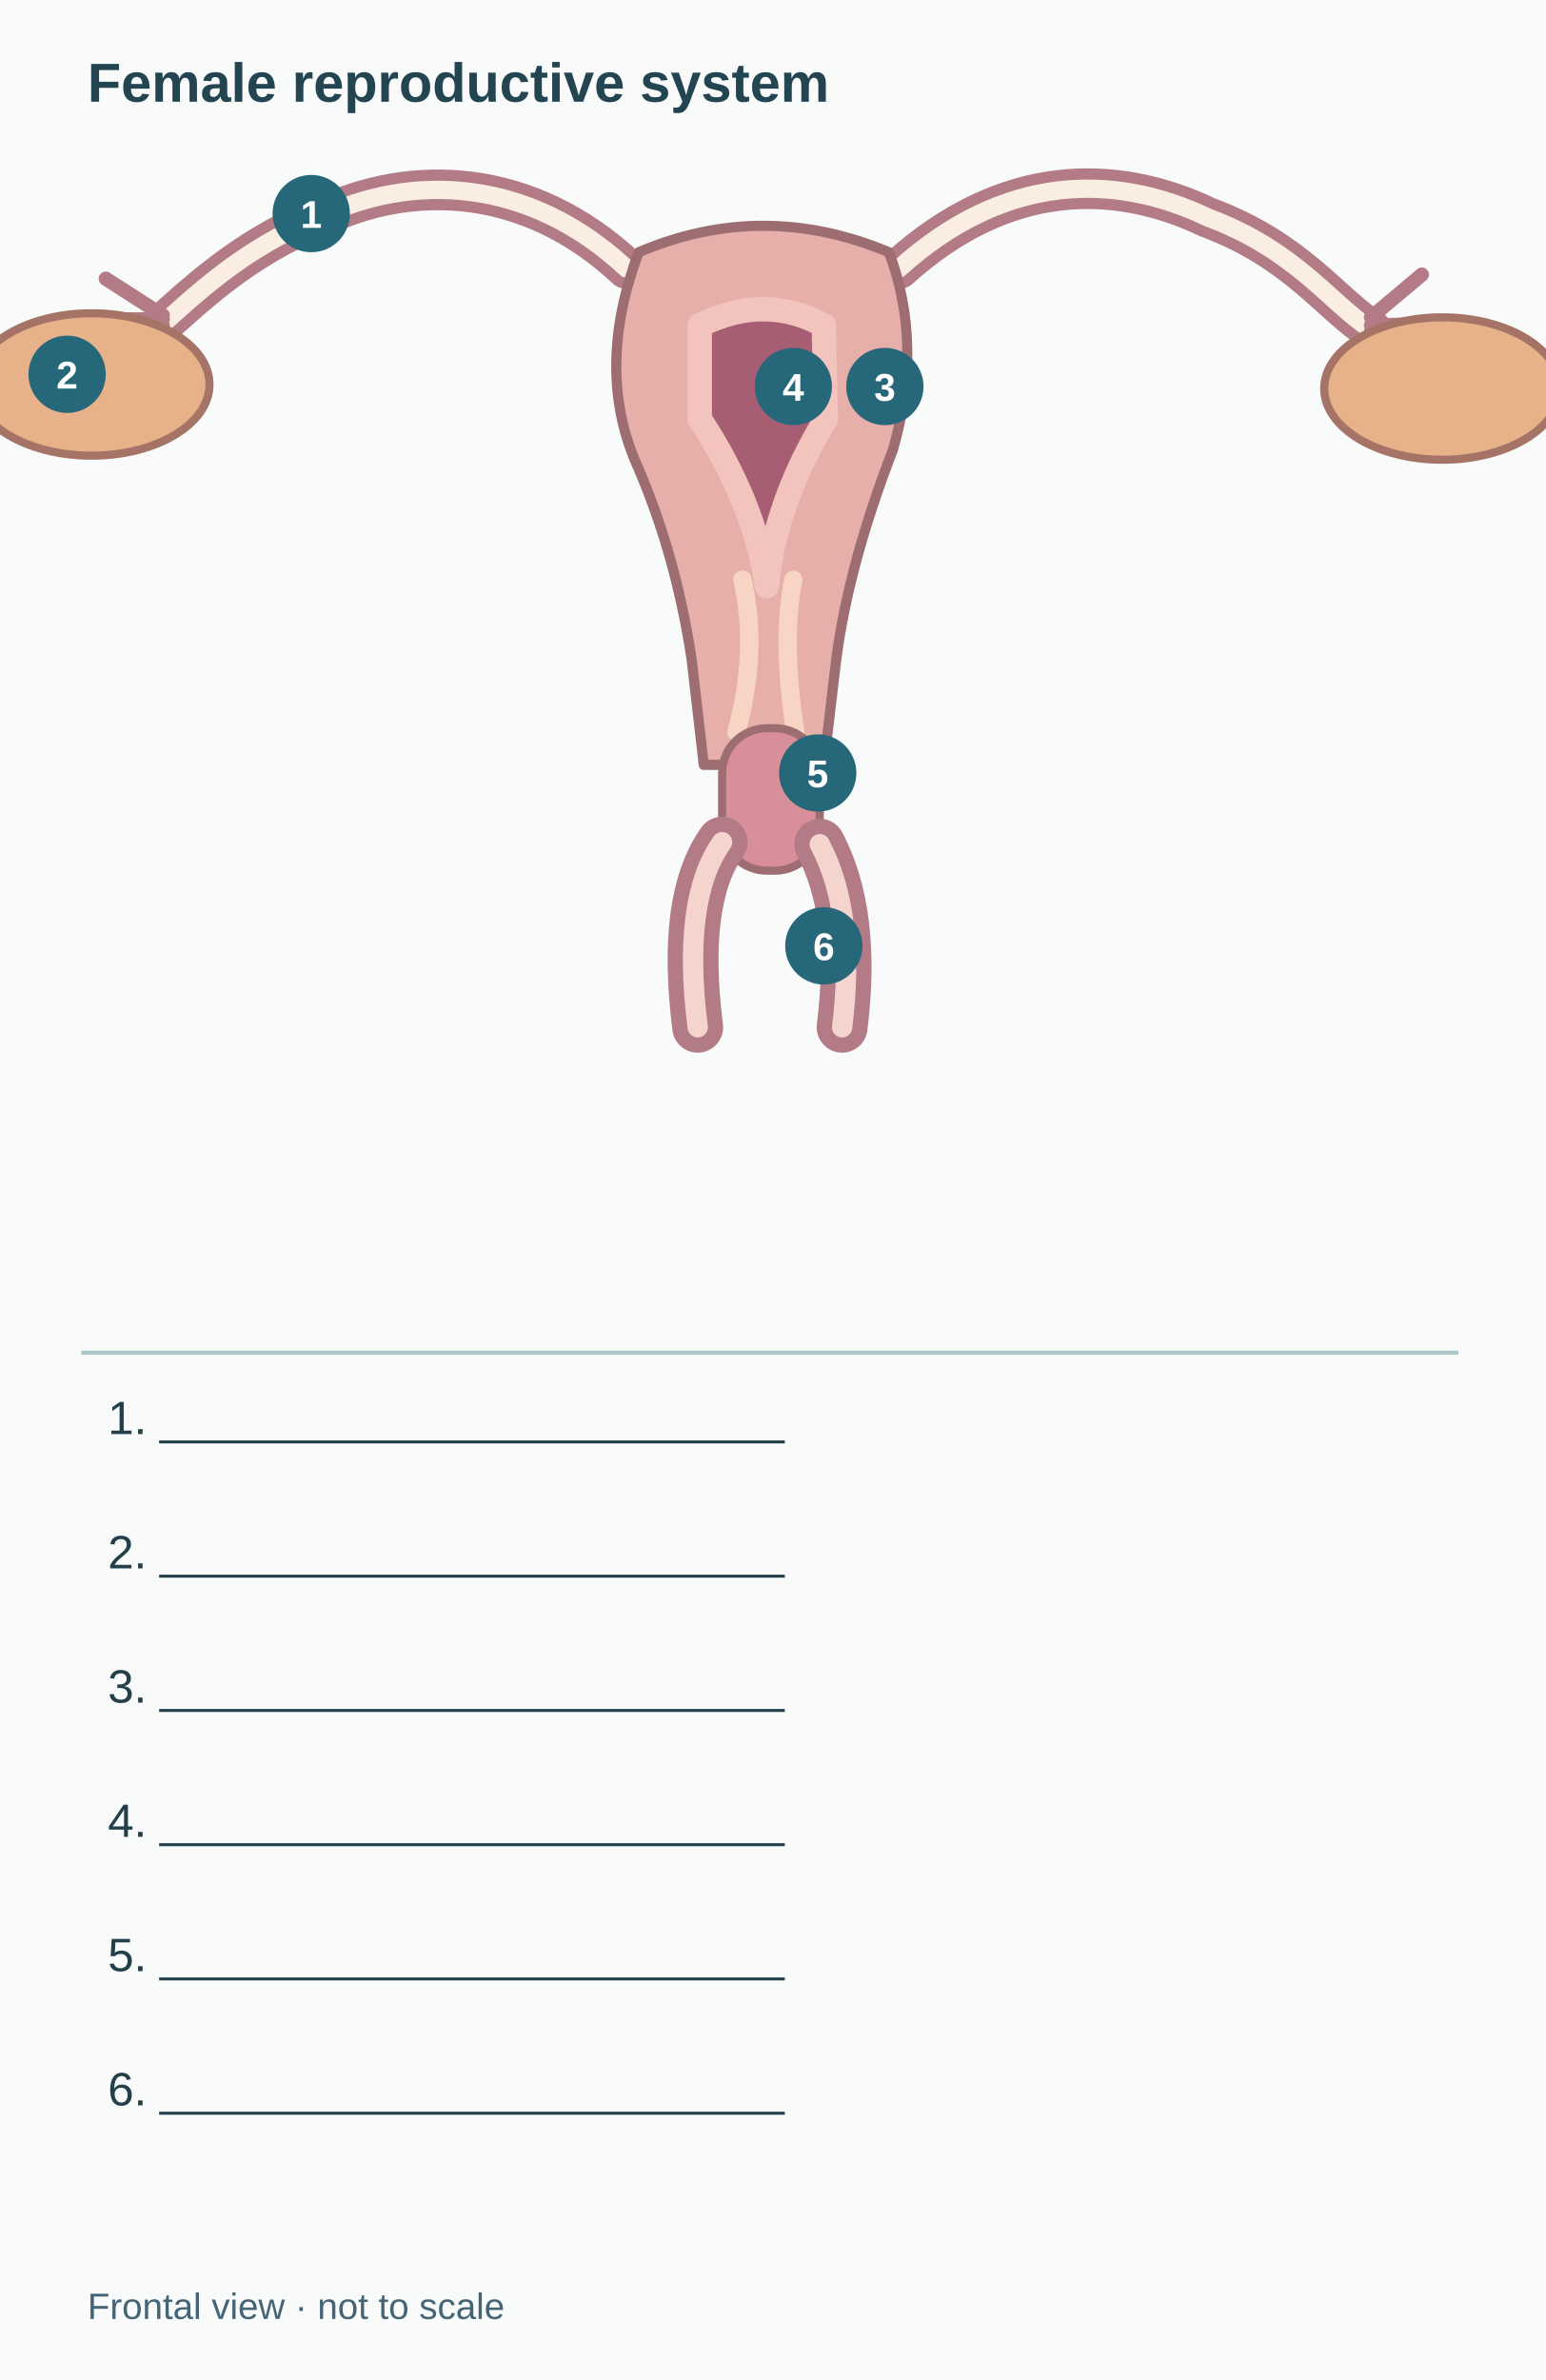
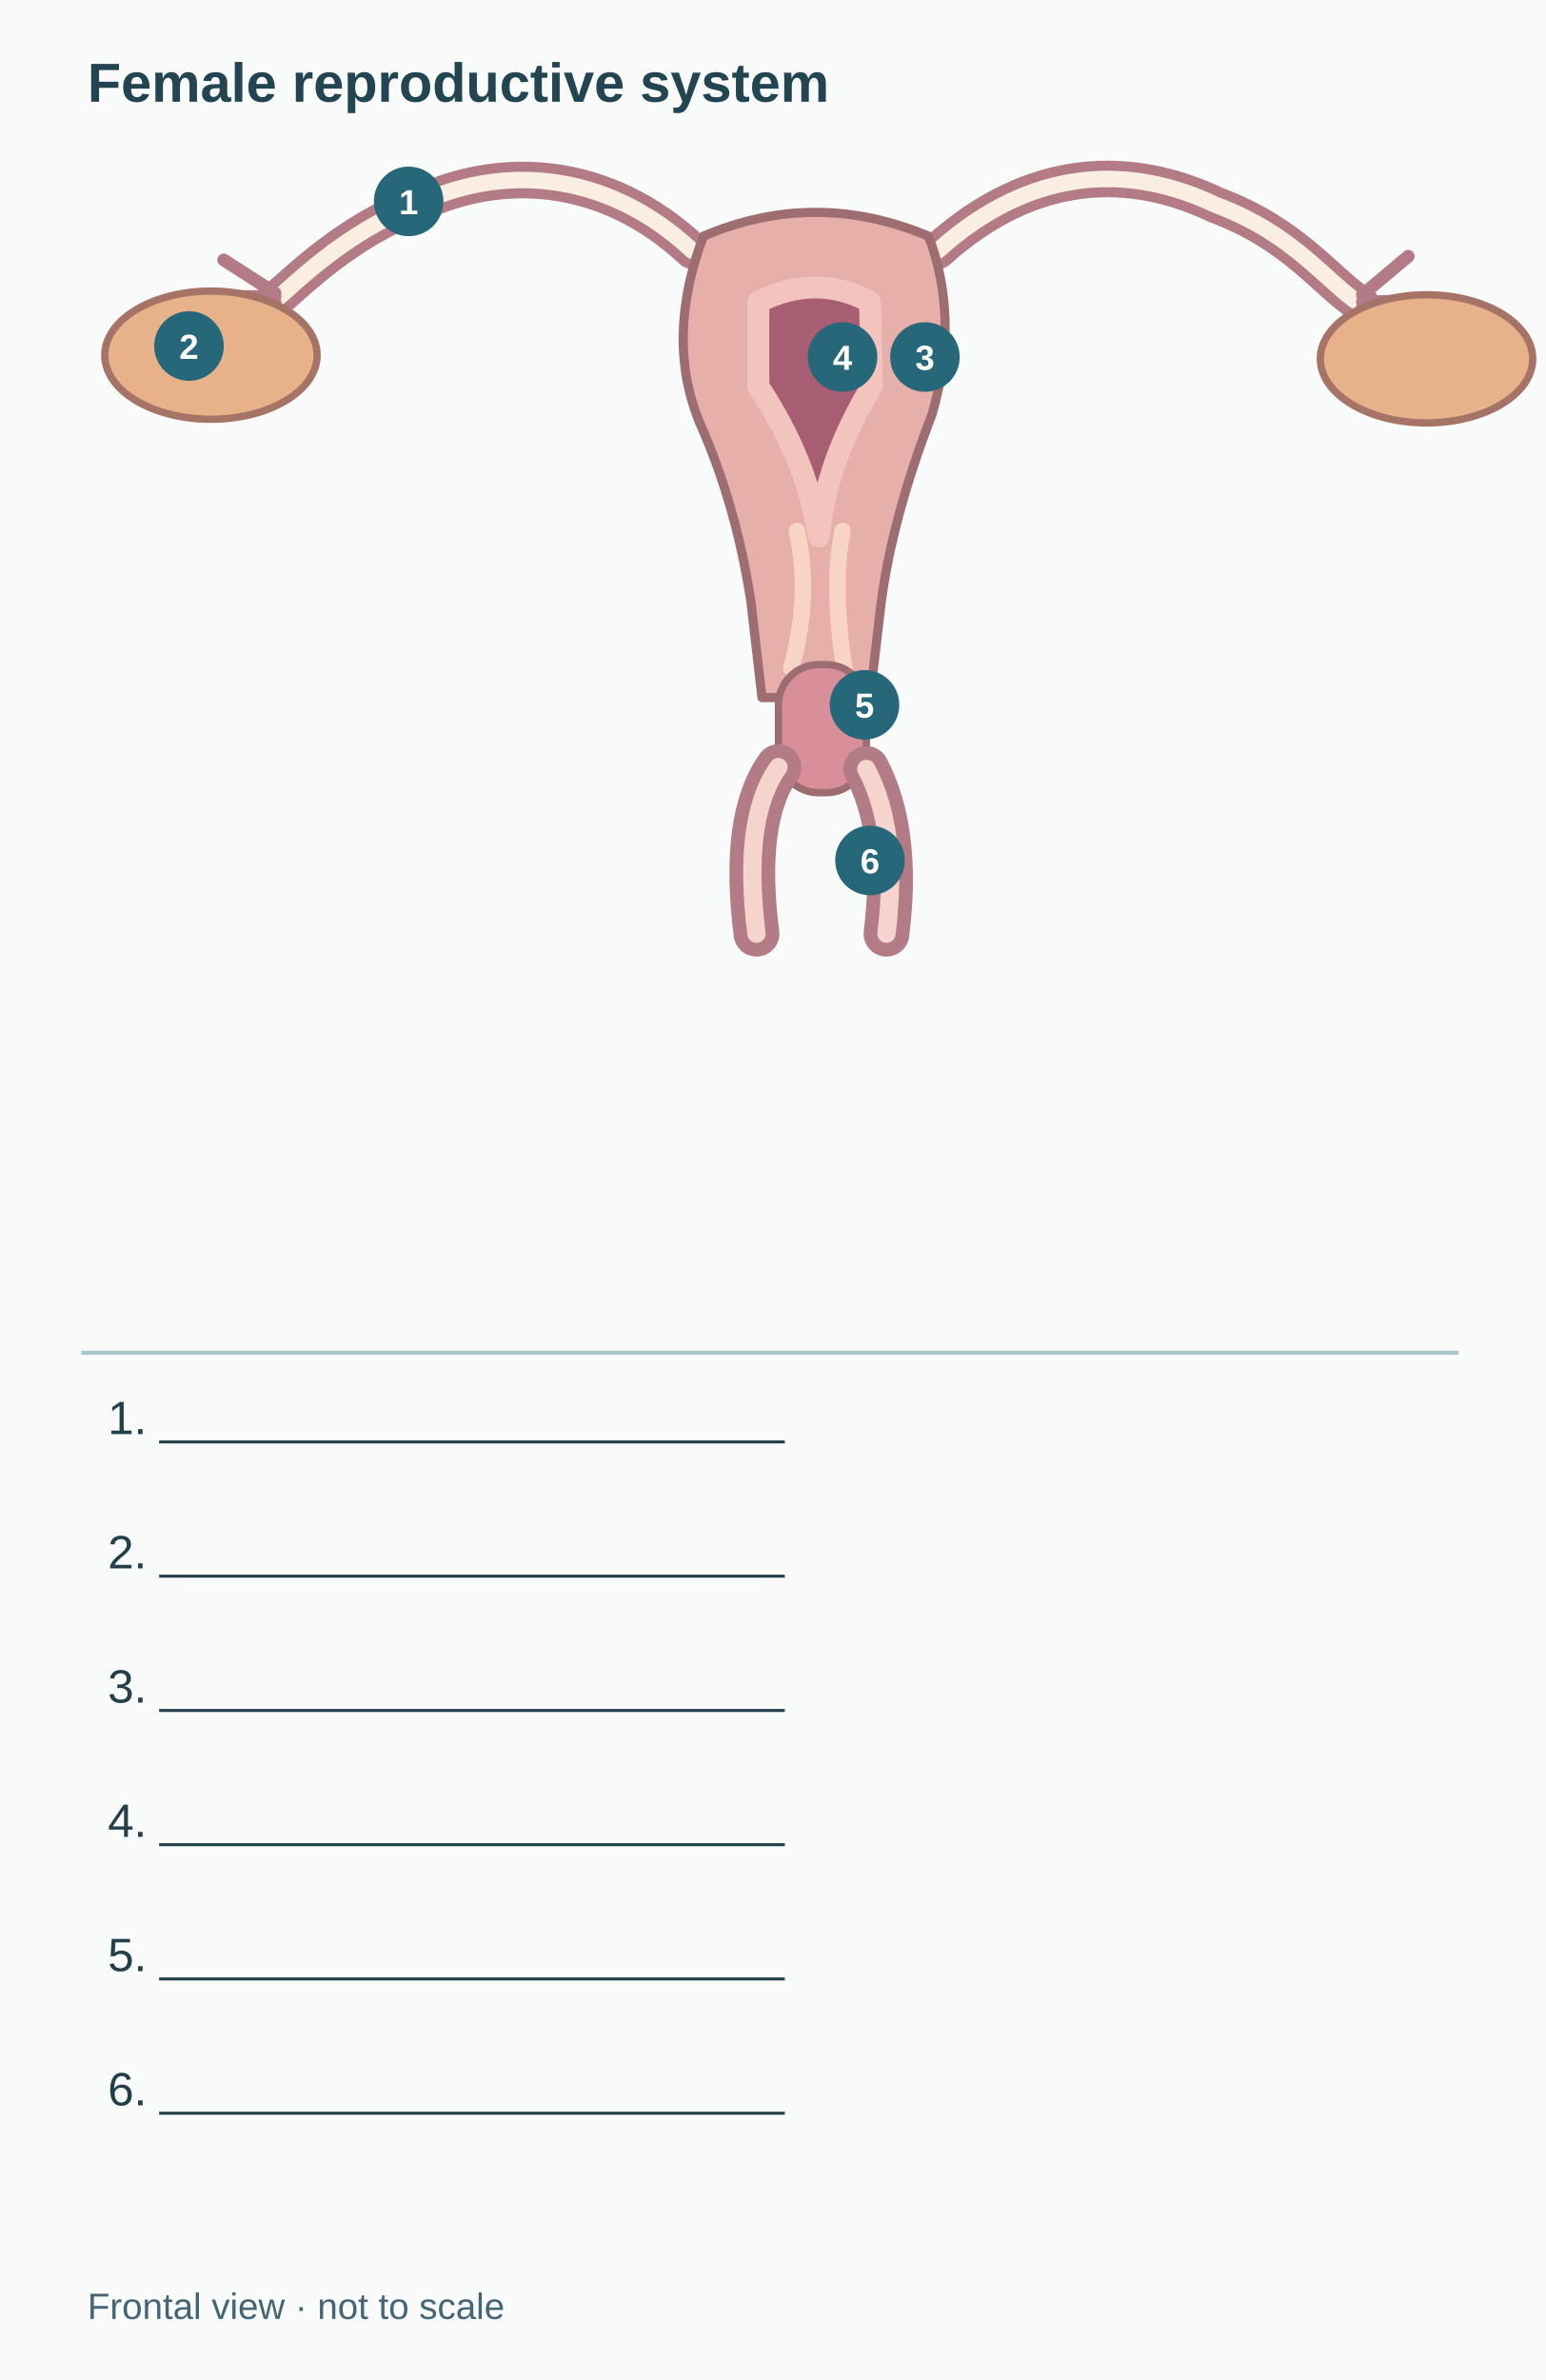
<svg xmlns="http://www.w3.org/2000/svg" viewBox="0 0 760 1170" role="img" aria-labelledby="t d">
  <rect width="760" height="1170" fill="#f8fbfa" />
  <text x="43" y="50" font-family="Arial,sans-serif" font-size="27" font-weight="700" fill="#234451">Female reproductive system</text>
-   <g transform="translate(-248,-85)">
+   <g transform="translate(-160,-72) scale(0.90)">
    <g stroke-linecap="round" stroke-linejoin="round">
      <path d="M556 217C508 172 450 170 405 192C367 207 342 232 326 246M690 217C742 170 796 170 842 192C885 208 902 234 922 247" fill="none" stroke="#b27b86" stroke-width="20" />
      <path d="M556 217C508 172 450 170 405 192C367 207 342 232 326 246M690 217C742 170 796 170 842 192C885 208 902 234 922 247" fill="none" stroke="#f9eee1" stroke-width="9" />
      <path d="M328 240l-28 -18M328 242l-37 0M328 245l-32 22M922 241l25 -21M922 245l39 -1M922 248l31 21" stroke="#b27b86" stroke-width="7" fill="none" />
      <ellipse cx="293" cy="274" rx="58" ry="35" fill="#e7b18a" stroke="#a57466" stroke-width="4" />
      <ellipse cx="957" cy="276" rx="58" ry="35" fill="#e7b18a" stroke="#a57466" stroke-width="4" />
      <path d="M562 209Q623 183 685 209Q702 254 687 306Q665 363 659 410L653 461L594 461L588 409Q580 356 560 311Q541 265 562 209Z" fill="#e6afa9" stroke="#9d6d72" stroke-width="5" />
      <path d="M592 245Q624 229 653 245L654 291Q629 332 625 373Q619 332 592 291Z" fill="#a75e72" stroke="#f3c3bd" stroke-width="12" />
      <path d="M613 370Q621 405 610 445M638 370Q632 400 639 445" stroke="#f8d4c4" stroke-width="9" fill="none" />
      <rect x="603" y="443" width="48" height="70" rx="22" fill="#d88f99" stroke="#9d6d72" stroke-width="4" />
      <path d="M603 499Q583 527 591 590M651 500Q669 534 662 590" fill="none" stroke="#b27b86" stroke-width="25" />
      <path d="M603 499Q583 527 591 590M651 500Q669 534 662 590" fill="none" stroke="#f5d4ce" stroke-width="10" />
    </g>
    <circle cx="401" cy="190" r="19" fill="#27677a" />
    <text x="401" y="197" font-size="19" font-weight="700" text-anchor="middle" fill="#fff" font-family="Arial,sans-serif">1</text>
    <circle cx="281" cy="269" r="19" fill="#27677a" />
    <text x="281" y="276" font-size="19" font-weight="700" text-anchor="middle" fill="#fff" font-family="Arial,sans-serif">2</text>
    <circle cx="683" cy="275" r="19" fill="#27677a" />
    <text x="683" y="282" font-size="19" font-weight="700" text-anchor="middle" fill="#fff" font-family="Arial,sans-serif">3</text>
    <circle cx="638" cy="275" r="19" fill="#27677a" />
    <text x="638" y="282" font-size="19" font-weight="700" text-anchor="middle" fill="#fff" font-family="Arial,sans-serif">4</text>
    <circle cx="650" cy="465" r="19" fill="#27677a" />
    <text x="650" y="472" font-size="19" font-weight="700" text-anchor="middle" fill="#fff" font-family="Arial,sans-serif">5</text>
    <circle cx="653" cy="550" r="19" fill="#27677a" />
    <text x="653" y="557" font-size="19" font-weight="700" text-anchor="middle" fill="#fff" font-family="Arial,sans-serif">6</text>
  </g>
  <path d="M40 665H717" stroke="#abc7c9" stroke-width="2" />
  <text x="53" y="705" font-size="23" font-family="Arial,sans-serif" fill="#223f4a">1. ________________________</text>
  <text x="53" y="771" font-size="23" font-family="Arial,sans-serif" fill="#223f4a">2. ________________________</text>
  <text x="53" y="837" font-size="23" font-family="Arial,sans-serif" fill="#223f4a">3. ________________________</text>
  <text x="53" y="903" font-size="23" font-family="Arial,sans-serif" fill="#223f4a">4. ________________________</text>
  <text x="53" y="969" font-size="23" font-family="Arial,sans-serif" fill="#223f4a">5. ________________________</text>
  <text x="53" y="1035" font-size="23" font-family="Arial,sans-serif" fill="#223f4a">6. ________________________</text>
  <text x="43" y="1140" font-size="18" font-family="Arial,sans-serif" fill="#456576">Frontal view · not to scale</text>
</svg>
